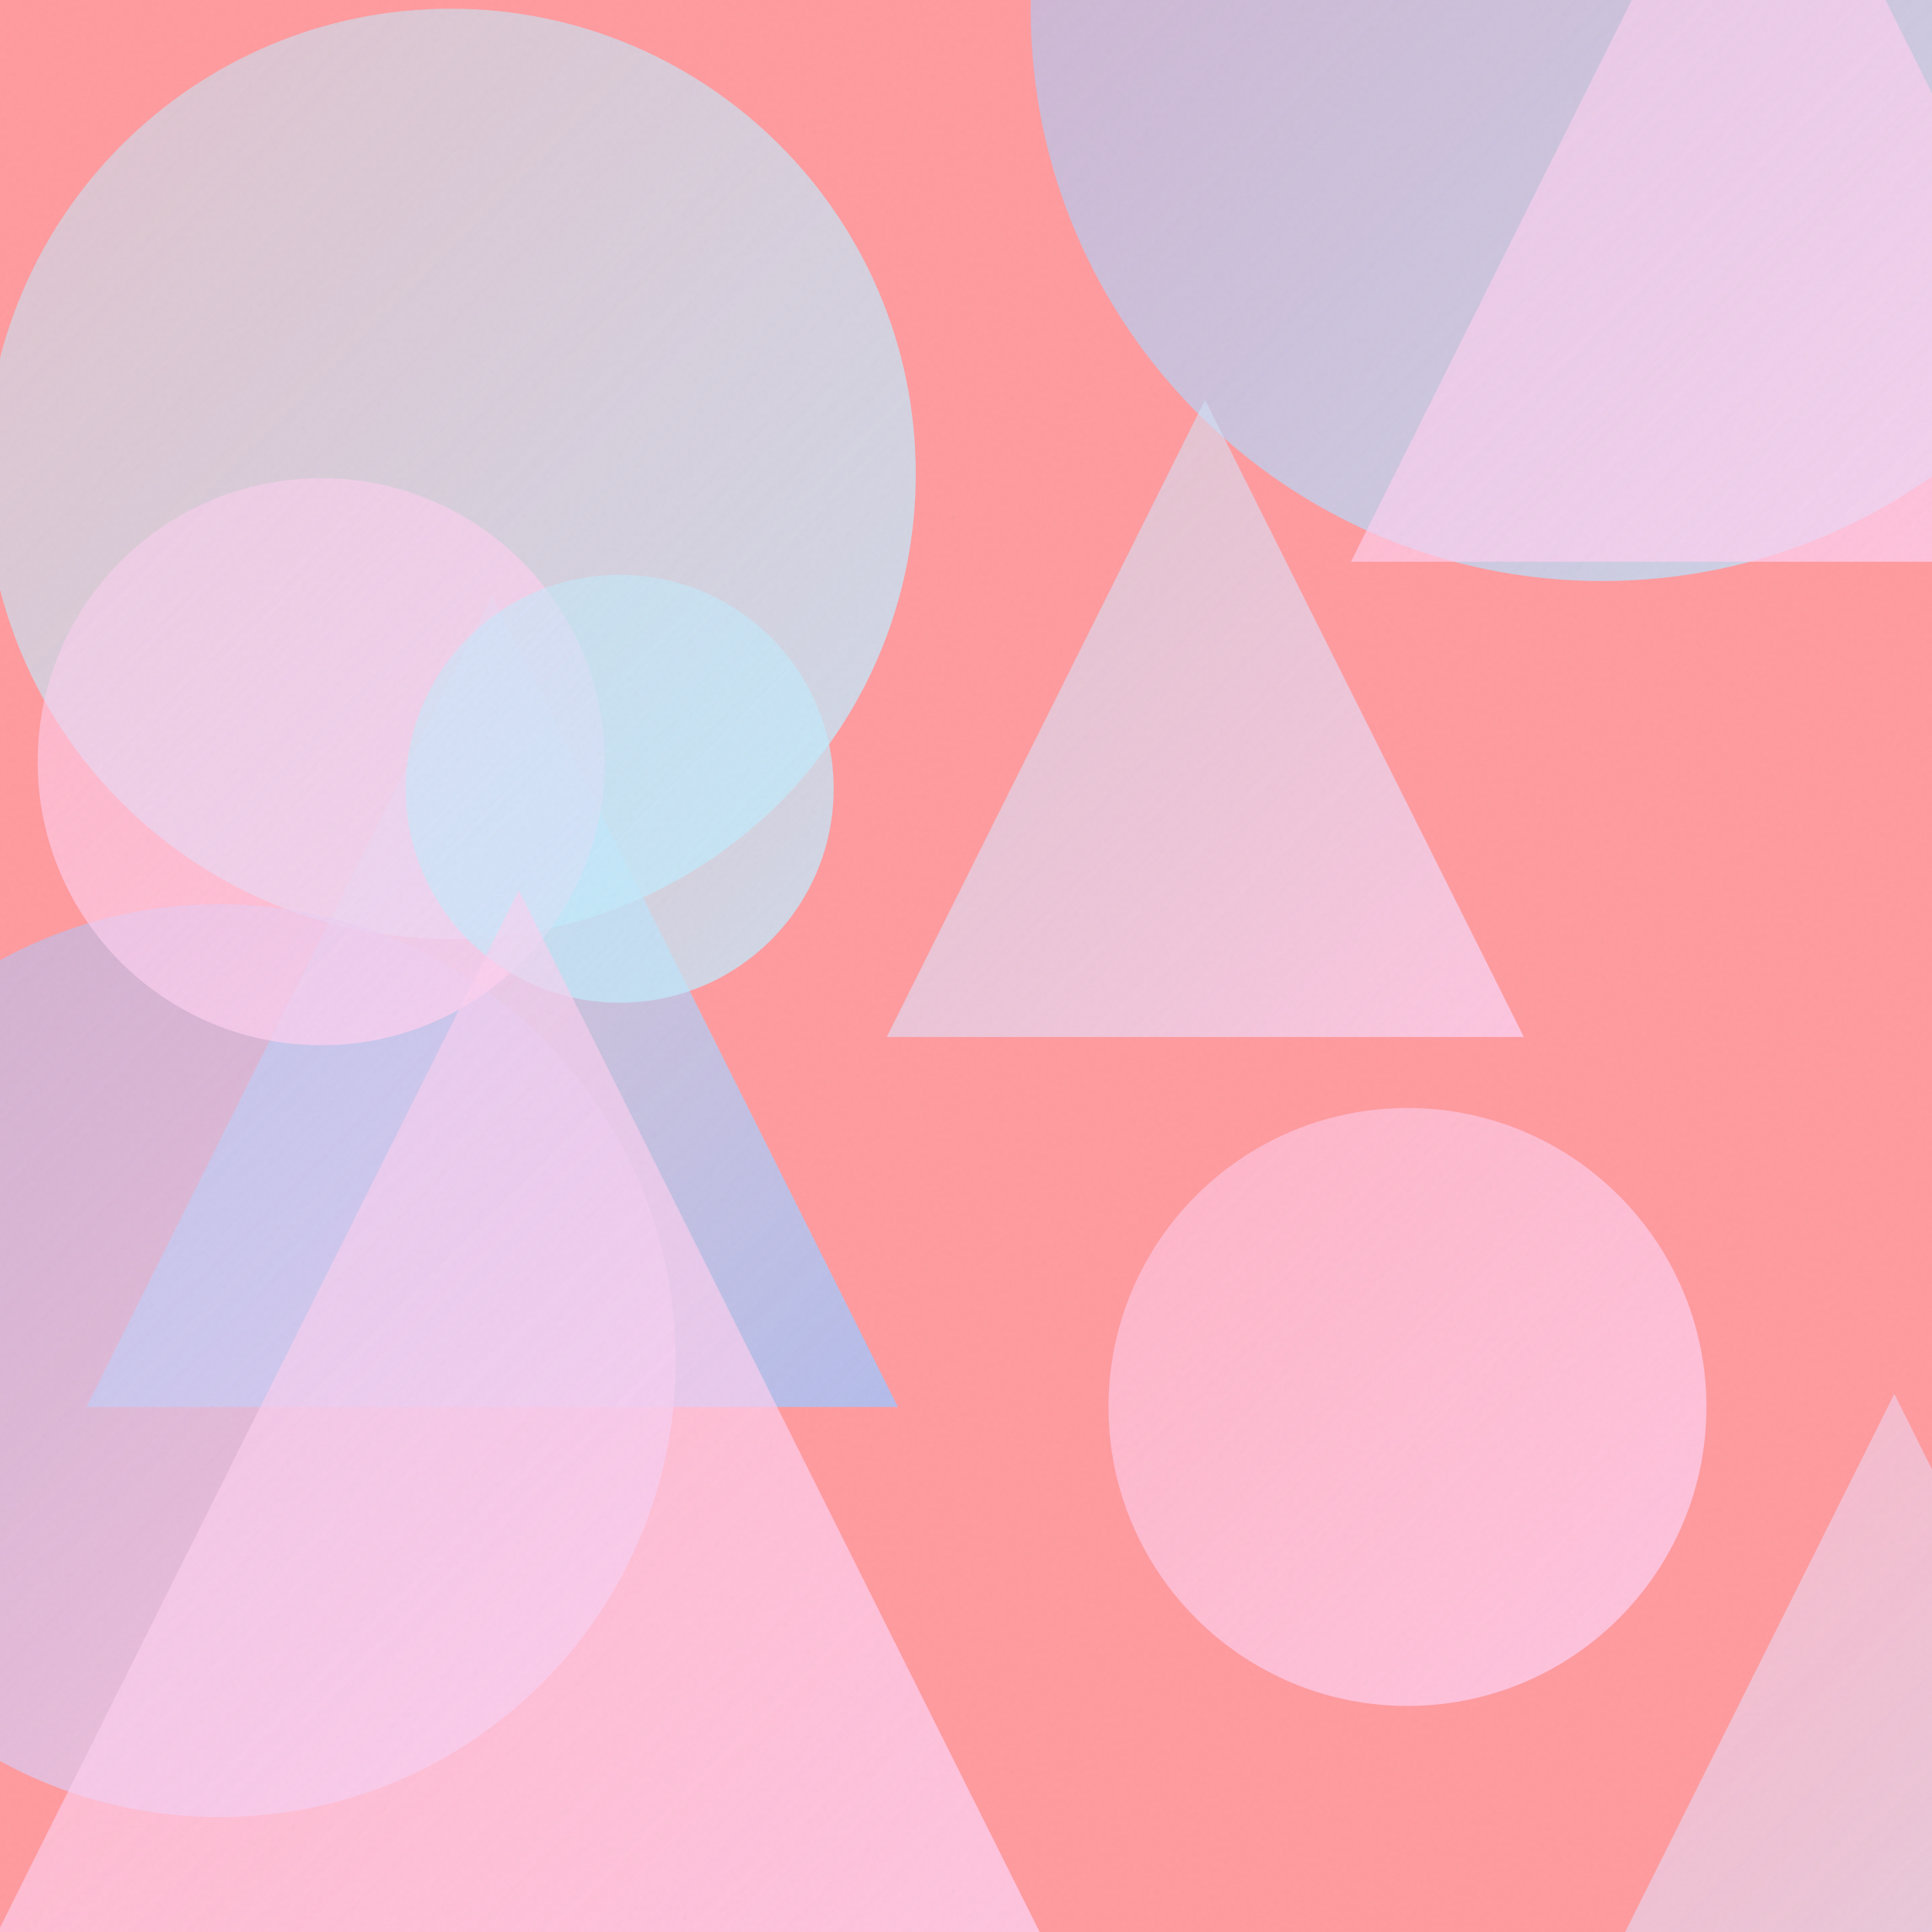
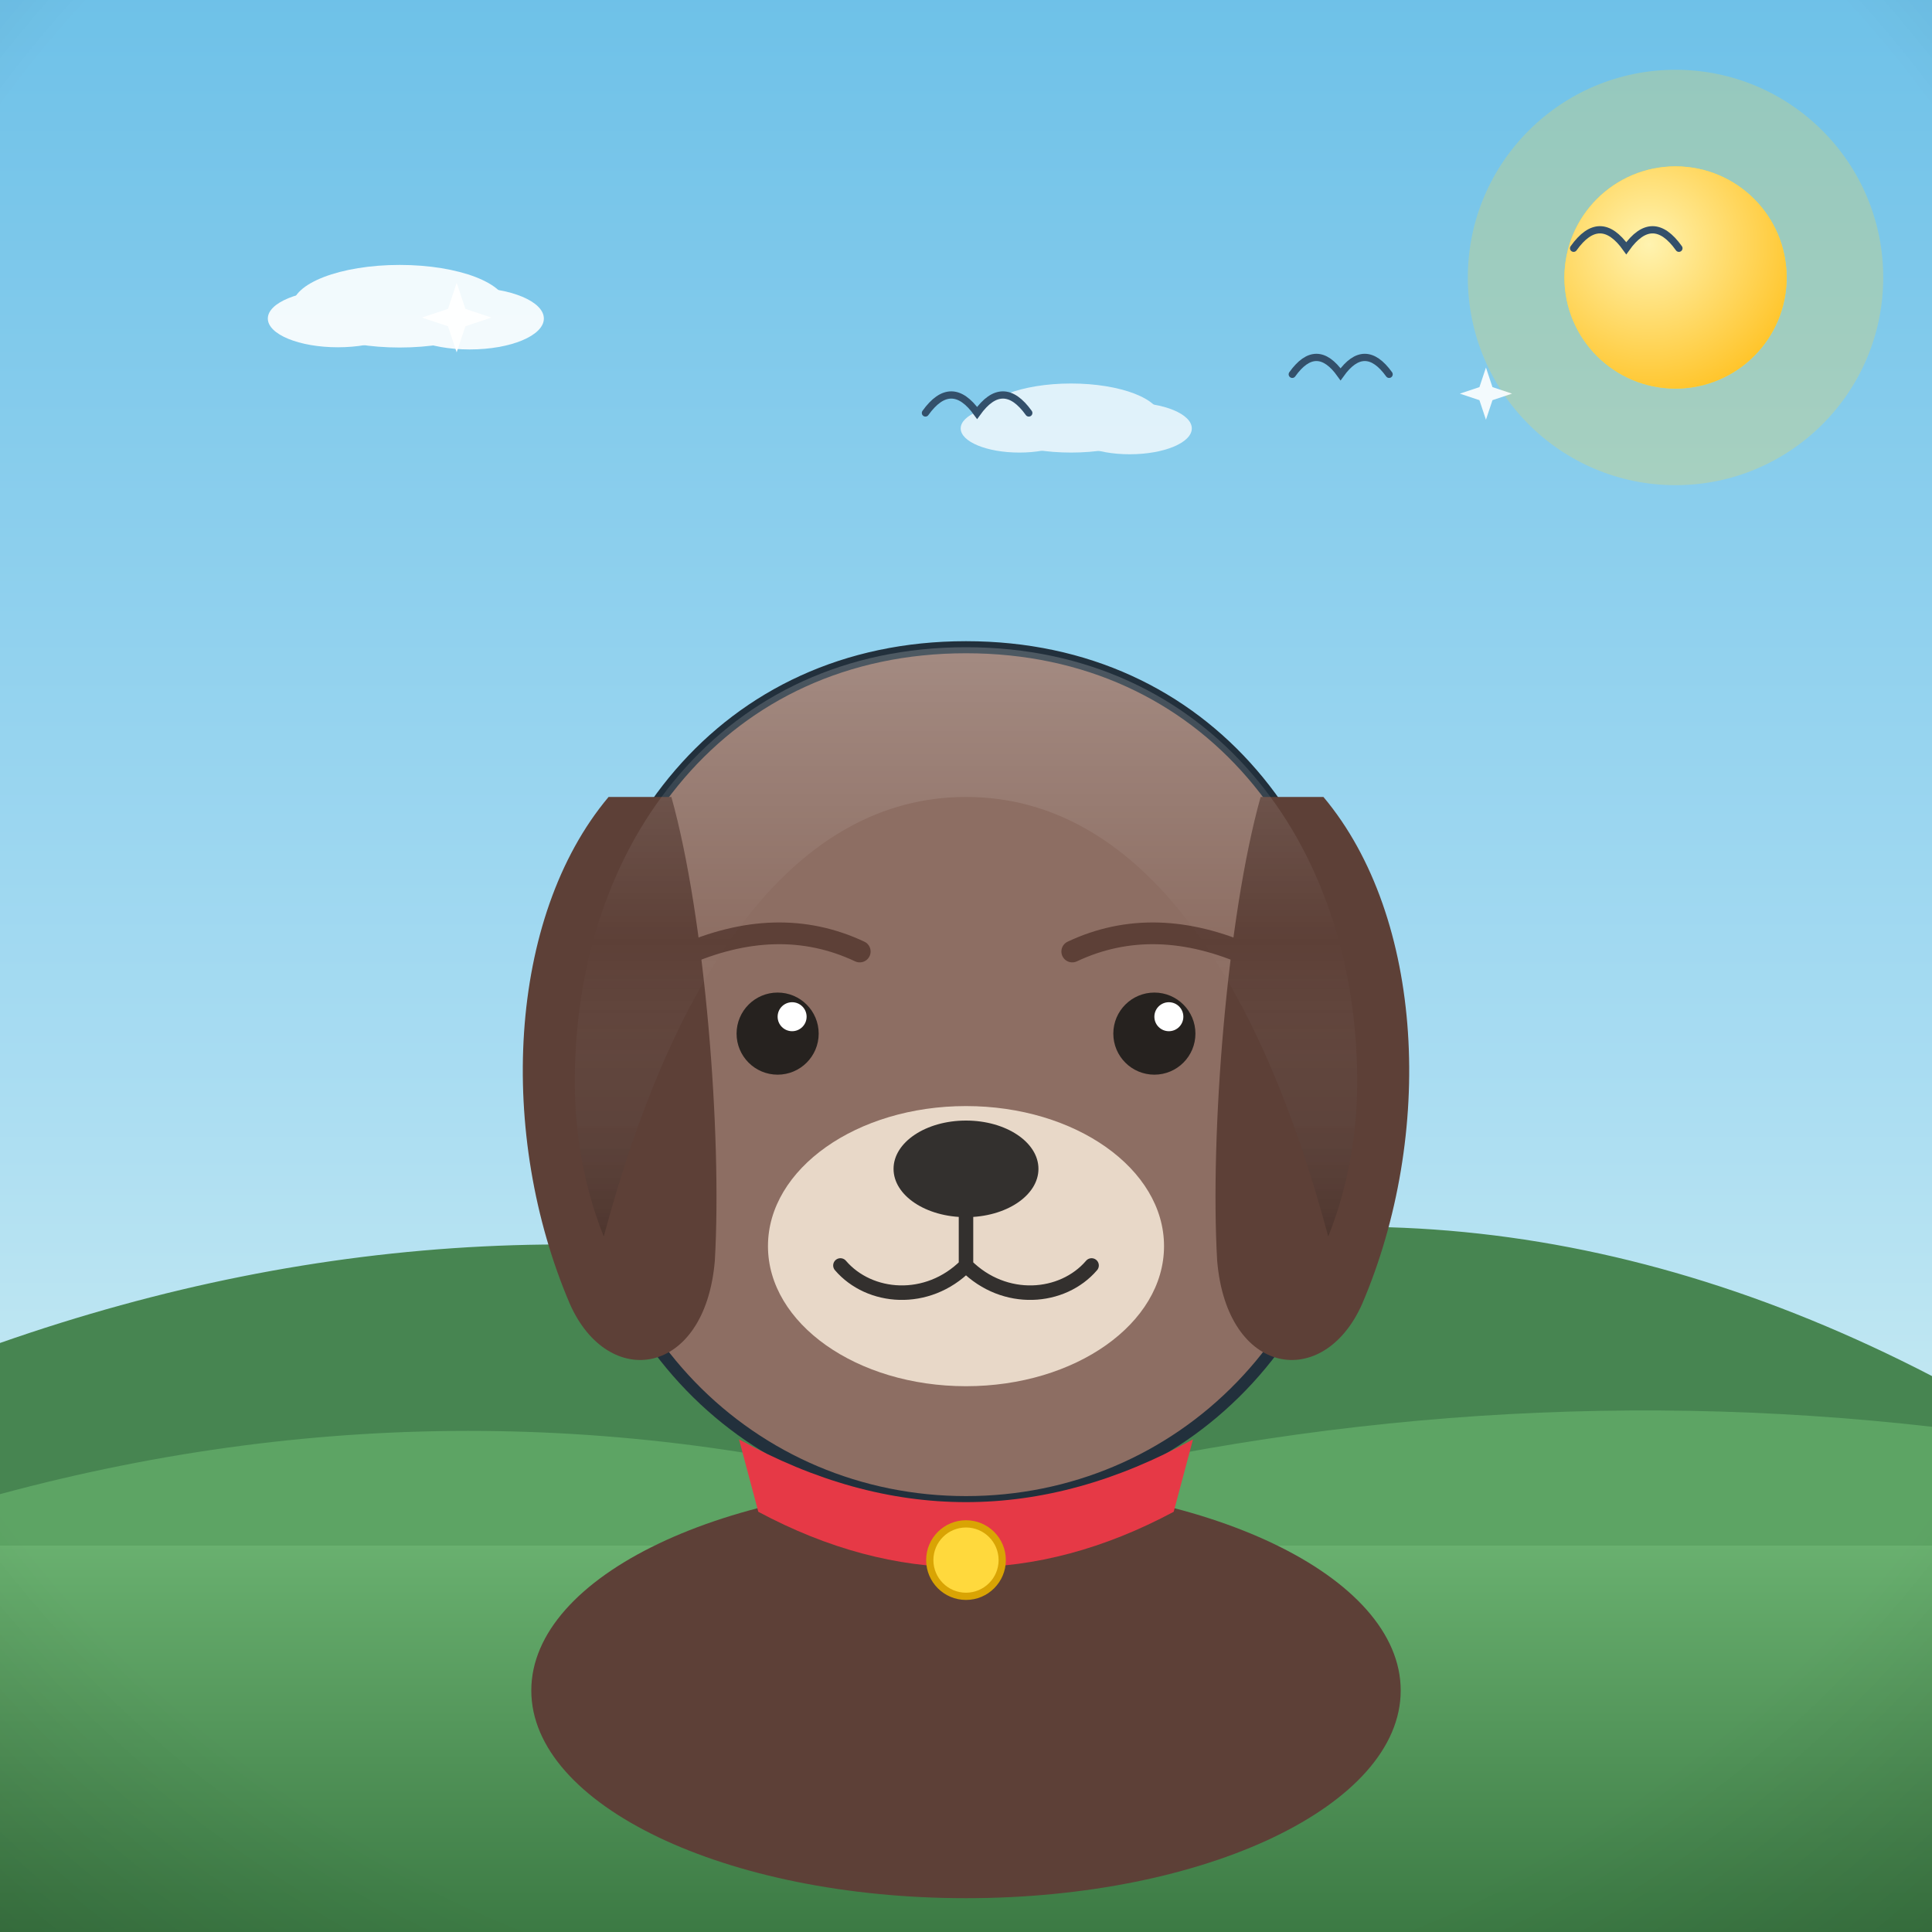
- <svg xmlns="http://www.w3.org/2000/svg" viewBox="0 0 400 400">
+ <svg xmlns="http://www.w3.org/2000/svg" viewBox="0 0 800 800">
  <defs>
-     <linearGradient id="g0" x1="17.9" y1="123.4" x2="185.9" y2="291.3" gradientUnits="userSpaceOnUse">
-       <stop offset="0" stop-color="#C2E9FB" stop-opacity="0.5" />
-       <stop offset="1" stop-color="#A1C4FD" stop-opacity="0.8" />
+     <linearGradient id="sky" x1="0" y1="0" x2="0" y2="1">
+       <stop offset="0" stop-color="#6ec1e8" />
+       <stop offset="0.55" stop-color="#a8dcf2" />
+       <stop offset="1" stop-color="#eafaf1" />
    </linearGradient>
-     <linearGradient id="g1" x1="-3.0" y1="1.8" x2="189.6" y2="194.4" gradientUnits="userSpaceOnUse">
-       <stop offset="0" stop-color="#C2E9FB" stop-opacity="0.5" />
-       <stop offset="1" stop-color="#C2E9FB" stop-opacity="0.8" />
+     <radialGradient id="sunG" cx="0.38" cy="0.35" r="0.9">
+       <stop offset="0" stop-color="#fff3b0" />
+       <stop offset="1" stop-color="#ffb703" />
+     </radialGradient>
+     <linearGradient id="ground" x1="0" y1="0" x2="0" y2="1">
+       <stop offset="0" stop-color="#69b06f" />
+       <stop offset="1" stop-color="#3c7a44" />
    </linearGradient>
-     <linearGradient id="g2" x1="295.5" y1="288.6" x2="488.8" y2="481.9" gradientUnits="userSpaceOnUse">
-       <stop offset="0" stop-color="#FECFEF" stop-opacity="0.5" />
-       <stop offset="1" stop-color="#C2E9FB" stop-opacity="0.8" />
+     <linearGradient id="sea" x1="0" y1="0" x2="0" y2="1">
+       <stop offset="0" stop-color="#3d9bc4" />
+       <stop offset="1" stop-color="#1668a0" />
    </linearGradient>
-     <linearGradient id="g3" x1="213.5" y1="-116.3" x2="450.0" y2="120.2" gradientUnits="userSpaceOnUse">
-       <stop offset="0" stop-color="#A1C4FD" stop-opacity="0.5" />
-       <stop offset="1" stop-color="#C2E9FB" stop-opacity="0.8" />
+     <linearGradient id="shade" x1="0" y1="0" x2="0" y2="1">
+       <stop offset="0" stop-color="#ffffff" stop-opacity="0.20" />
+       <stop offset="0.5" stop-color="#ffffff" stop-opacity="0" />
+       <stop offset="1" stop-color="#000000" stop-opacity="0.16" />
    </linearGradient>
-     <linearGradient id="g4" x1="-49.1" y1="187.1" x2="139.9" y2="376.2" gradientUnits="userSpaceOnUse">
-       <stop offset="0" stop-color="#A1C4FD" stop-opacity="0.5" />
-       <stop offset="1" stop-color="#FECFEF" stop-opacity="0.8" />
-     </linearGradient>
-     <linearGradient id="g5" x1="7.7" y1="98.9" x2="125.2" y2="216.4" gradientUnits="userSpaceOnUse">
-       <stop offset="0" stop-color="#FECFEF" stop-opacity="0.5" />
-       <stop offset="1" stop-color="#FECFEF" stop-opacity="0.8" />
-     </linearGradient>
-     <linearGradient id="g6" x1="84.0" y1="119.0" x2="172.5" y2="207.5" gradientUnits="userSpaceOnUse">
-       <stop offset="0" stop-color="#C2E9FB" stop-opacity="0.5" />
-       <stop offset="1" stop-color="#C2E9FB" stop-opacity="0.8" />
-     </linearGradient>
-     <linearGradient id="g7" x1="279.7" y1="-52.5" x2="448.5" y2="116.3" gradientUnits="userSpaceOnUse">
-       <stop offset="0" stop-color="#FECFEF" stop-opacity="0.5" />
-       <stop offset="1" stop-color="#FECFEF" stop-opacity="0.8" />
-     </linearGradient>
-     <linearGradient id="g8" x1="-5.1" y1="184.3" x2="219.9" y2="409.3" gradientUnits="userSpaceOnUse">
-       <stop offset="0" stop-color="#FECFEF" stop-opacity="0.5" />
-       <stop offset="1" stop-color="#FECFEF" stop-opacity="0.8" />
-     </linearGradient>
-     <linearGradient id="g9" x1="229.5" y1="229.4" x2="353.3" y2="353.2" gradientUnits="userSpaceOnUse">
-       <stop offset="0" stop-color="#FECFEF" stop-opacity="0.5" />
-       <stop offset="1" stop-color="#FECFEF" stop-opacity="0.8" />
-     </linearGradient>
-     <linearGradient id="g10" x1="183.6" y1="82.8" x2="315.5" y2="214.7" gradientUnits="userSpaceOnUse">
-       <stop offset="0" stop-color="#C2E9FB" stop-opacity="0.5" />
-       <stop offset="1" stop-color="#FECFEF" stop-opacity="0.8" />
-     </linearGradient>
-     <filter id="n">
-       <feTurbulence type="fractalNoise" baseFrequency="0.9" numOctaves="2" stitchTiles="stitch" />
-       <feColorMatrix type="saturate" values="0" />
-     </filter>
+     <radialGradient id="vig" cx="0.5" cy="0.42" r="0.85">
+       <stop offset="0.72" stop-color="#000000" stop-opacity="0" />
+       <stop offset="1" stop-color="#000000" stop-opacity="0.20" />
+     </radialGradient>
  </defs>
-   <rect width="400" height="400" fill="#FF9A9E" />
-   <path d="M 101.9 123.4 L 185.9 291.3 L 17.9 291.3 Z" fill="url(#g0)" />
-   <circle cx="93.3" cy="98.1" r="96.3" fill="url(#g1)" />
-   <path d="M 392.2 288.6 L 488.8 481.9 L 295.5 481.9 Z" fill="url(#g2)" />
-   <circle cx="331.7" cy="2.0" r="118.3" fill="url(#g3)" />
-   <circle cx="45.4" cy="281.7" r="94.5" fill="url(#g4)" />
-   <circle cx="66.5" cy="157.7" r="58.7" fill="url(#g5)" />
-   <circle cx="128.3" cy="163.3" r="44.3" fill="url(#g6)" />
-   <path d="M 364.1 -52.5 L 448.5 116.3 L 279.7 116.3 Z" fill="url(#g7)" />
-   <path d="M 107.4 184.3 L 219.9 409.3 L -5.1 409.3 Z" fill="url(#g8)" />
-   <circle cx="291.4" cy="291.3" r="61.9" fill="url(#g9)" />
-   <path d="M 249.5 82.8 L 315.5 214.7 L 183.6 214.7 Z" fill="url(#g10)" />
-   <rect width="400" height="400" filter="url(#n)" opacity="0.05" />
+   <rect width="800" height="800" fill="url(#sky)" />
+   <circle cx="693.8" cy="114.9" r="86" fill="#ffd93d" opacity="0.25" />
+   <circle cx="693.8" cy="114.9" r="46" fill="#ffd93d" />
+   <circle cx="693.8" cy="114.9" r="46" fill="url(#sunG)" />
+   <g fill="#ffffff" opacity="0.9">
+     <ellipse cx="165.5" cy="126.8" rx="44.4" ry="17.1" />
+     <ellipse cx="139.9" cy="131.9" rx="29" ry="11.9" />
+     <ellipse cx="194.5" cy="131.9" rx="30.7" ry="12.8" />
+   </g>
+   <g fill="#ffffff" opacity="0.75">
+     <ellipse cx="443.5" cy="173.1" rx="37.1" ry="14.3" />
+     <ellipse cx="422.1" cy="177.4" rx="24.3" ry="10" />
+     <ellipse cx="467.8" cy="177.4" rx="25.7" ry="10.7" />
+   </g>
+   <path d="M0 684 L0 556.1 Q 200 486.1 400 536.2 Q 600 466.2 800 569.8 L800 684 Z" fill="#478551" />
+   <path d="M0 730 L0 618.7 Q 200 564.7 400 622 Q 600 568 800 590.8 L800 730 Z" fill="#5da464" />
+   <rect y="640" width="800" height="160" fill="url(#ground)" />
+   <path d="M 535.1 155 Q 545.1 141 555.1 155 Q 565.1 141 575.2 155" fill="none" stroke="#33506b" stroke-width="3" stroke-linecap="round" />
+   <path d="M 651.6 102.8 Q 662.5 87.5 673.4 102.8 Q 684.3 87.5 695.2 102.8" fill="none" stroke="#33506b" stroke-width="3" stroke-linecap="round" />
+   <path d="M 383.2 171 Q 393.9 156.1 404.6 171 Q 415.3 156.1 426 171" fill="none" stroke="#33506b" stroke-width="3" stroke-linecap="round" />
+   <g transform="translate(400 0) scale(1 1) translate(-400 0)">
+     <ellipse cx="400" cy="700" rx="180" ry="86" fill="#5d4037" />
+     <path d="M400 268 C 300 268 238 348 238 448 C 238 552 312 622 400 622 C 488 622 562 552 562 448 C 562 348 500 268 400 268 Z" fill="#8d6e63" stroke="#22303c" stroke-width="5" stroke-linejoin="round" />
+     <path d="M252 330 C 210 380 206 470 236 540 C 252 576 292 570 296 522 C 299 470 292 380 278 330 Z" fill="#5d4037" />
+     <path d="M548 330 C 590 380 594 470 564 540 C 548 576 508 570 504 522 C 501 470 508 380 522 330 Z" fill="#5d4037" />
+     <ellipse cx="400" cy="516" rx="82" ry="58" fill="#e8d8c8" />
+     <ellipse cx="400" cy="484" rx="30" ry="20" fill="#33302e" />
+     <path d="M400 504 L400 524 M400 524 C 384 540 360 538 348 524 M400 524 C 416 540 440 538 452 524" stroke="#33302e" stroke-width="6" fill="none" stroke-linecap="round" />
+     <circle cx="322" cy="428" r="17" fill="#26221f" />
+     <circle cx="478" cy="428" r="17" fill="#26221f" />
+     <circle cx="328" cy="421" r="6" fill="#ffffff" />
+     <circle cx="484" cy="421" r="6" fill="#ffffff" />
+     <path d="M282 396 Q 322 378 356 394 M444 394 Q 478 378 518 396" stroke="#5d4037" stroke-width="9" fill="none" stroke-linecap="round" />
+     <path d="M238 448 C 238 348 300 268 400 268 C 500 268 562 348 562 448 C 562 470 558 492 550 512 C 520 400 470 330 400 330 C 330 330 280 400 250 512 C 242 492 238 470 238 448 Z" fill="url(#shade)" />
+     <path d="M306 596 Q 400 648 494 596 L 486 626 Q 400 672 314 626 Z" fill="#e63946" />
+     <circle cx="400" cy="646" r="15" fill="#ffd93d" stroke="#d9a404" stroke-width="3" />
+   </g>
+   <path d="M 189.1 117.1 L 192.7 127.9 L 203.5 131.5 L 192.7 135.1 L 189.1 145.9 L 185.5 135.1 L 174.7 131.5 L 185.5 127.9 Z" fill="#ffffff" opacity="0.95" />
+   <path d="M 615.3 152.2 L 618 160.3 L 626.1 163 L 618 165.7 L 615.3 173.8 L 612.6 165.7 L 604.5 163 L 612.6 160.3 Z" fill="#ffffff" opacity="0.9" />
+   <rect width="800" height="800" fill="url(#vig)" />
</svg>
